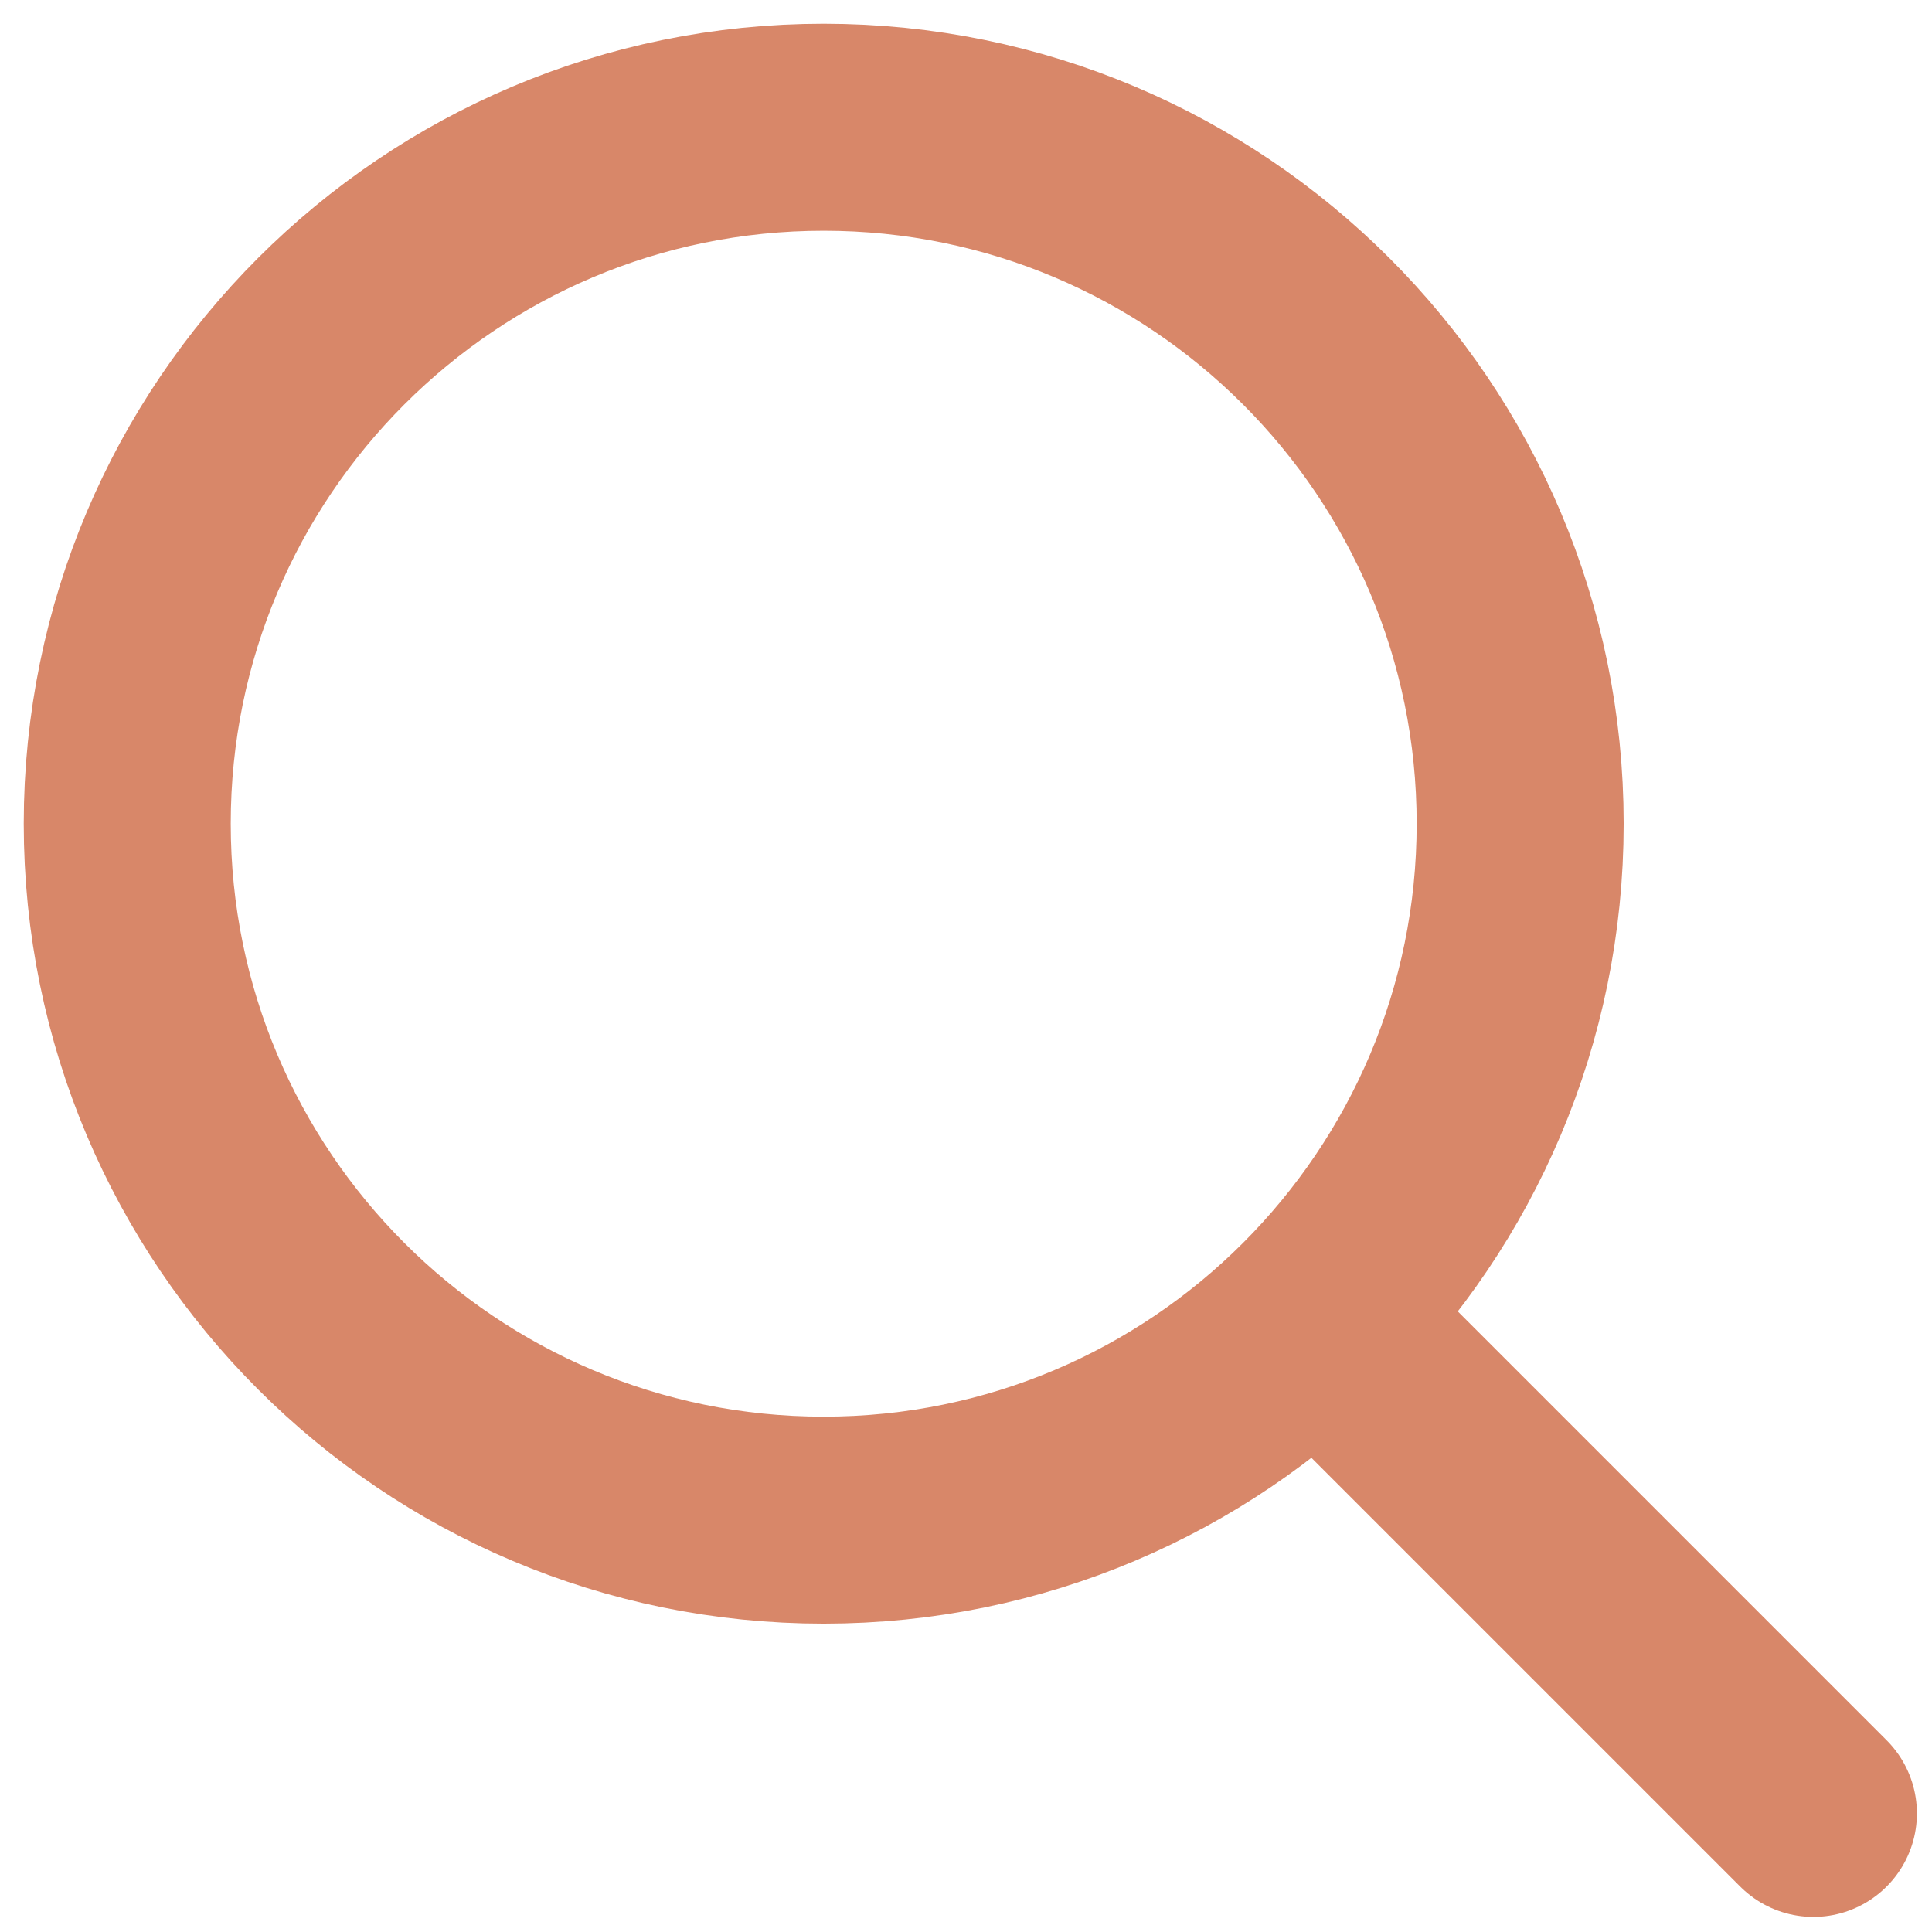
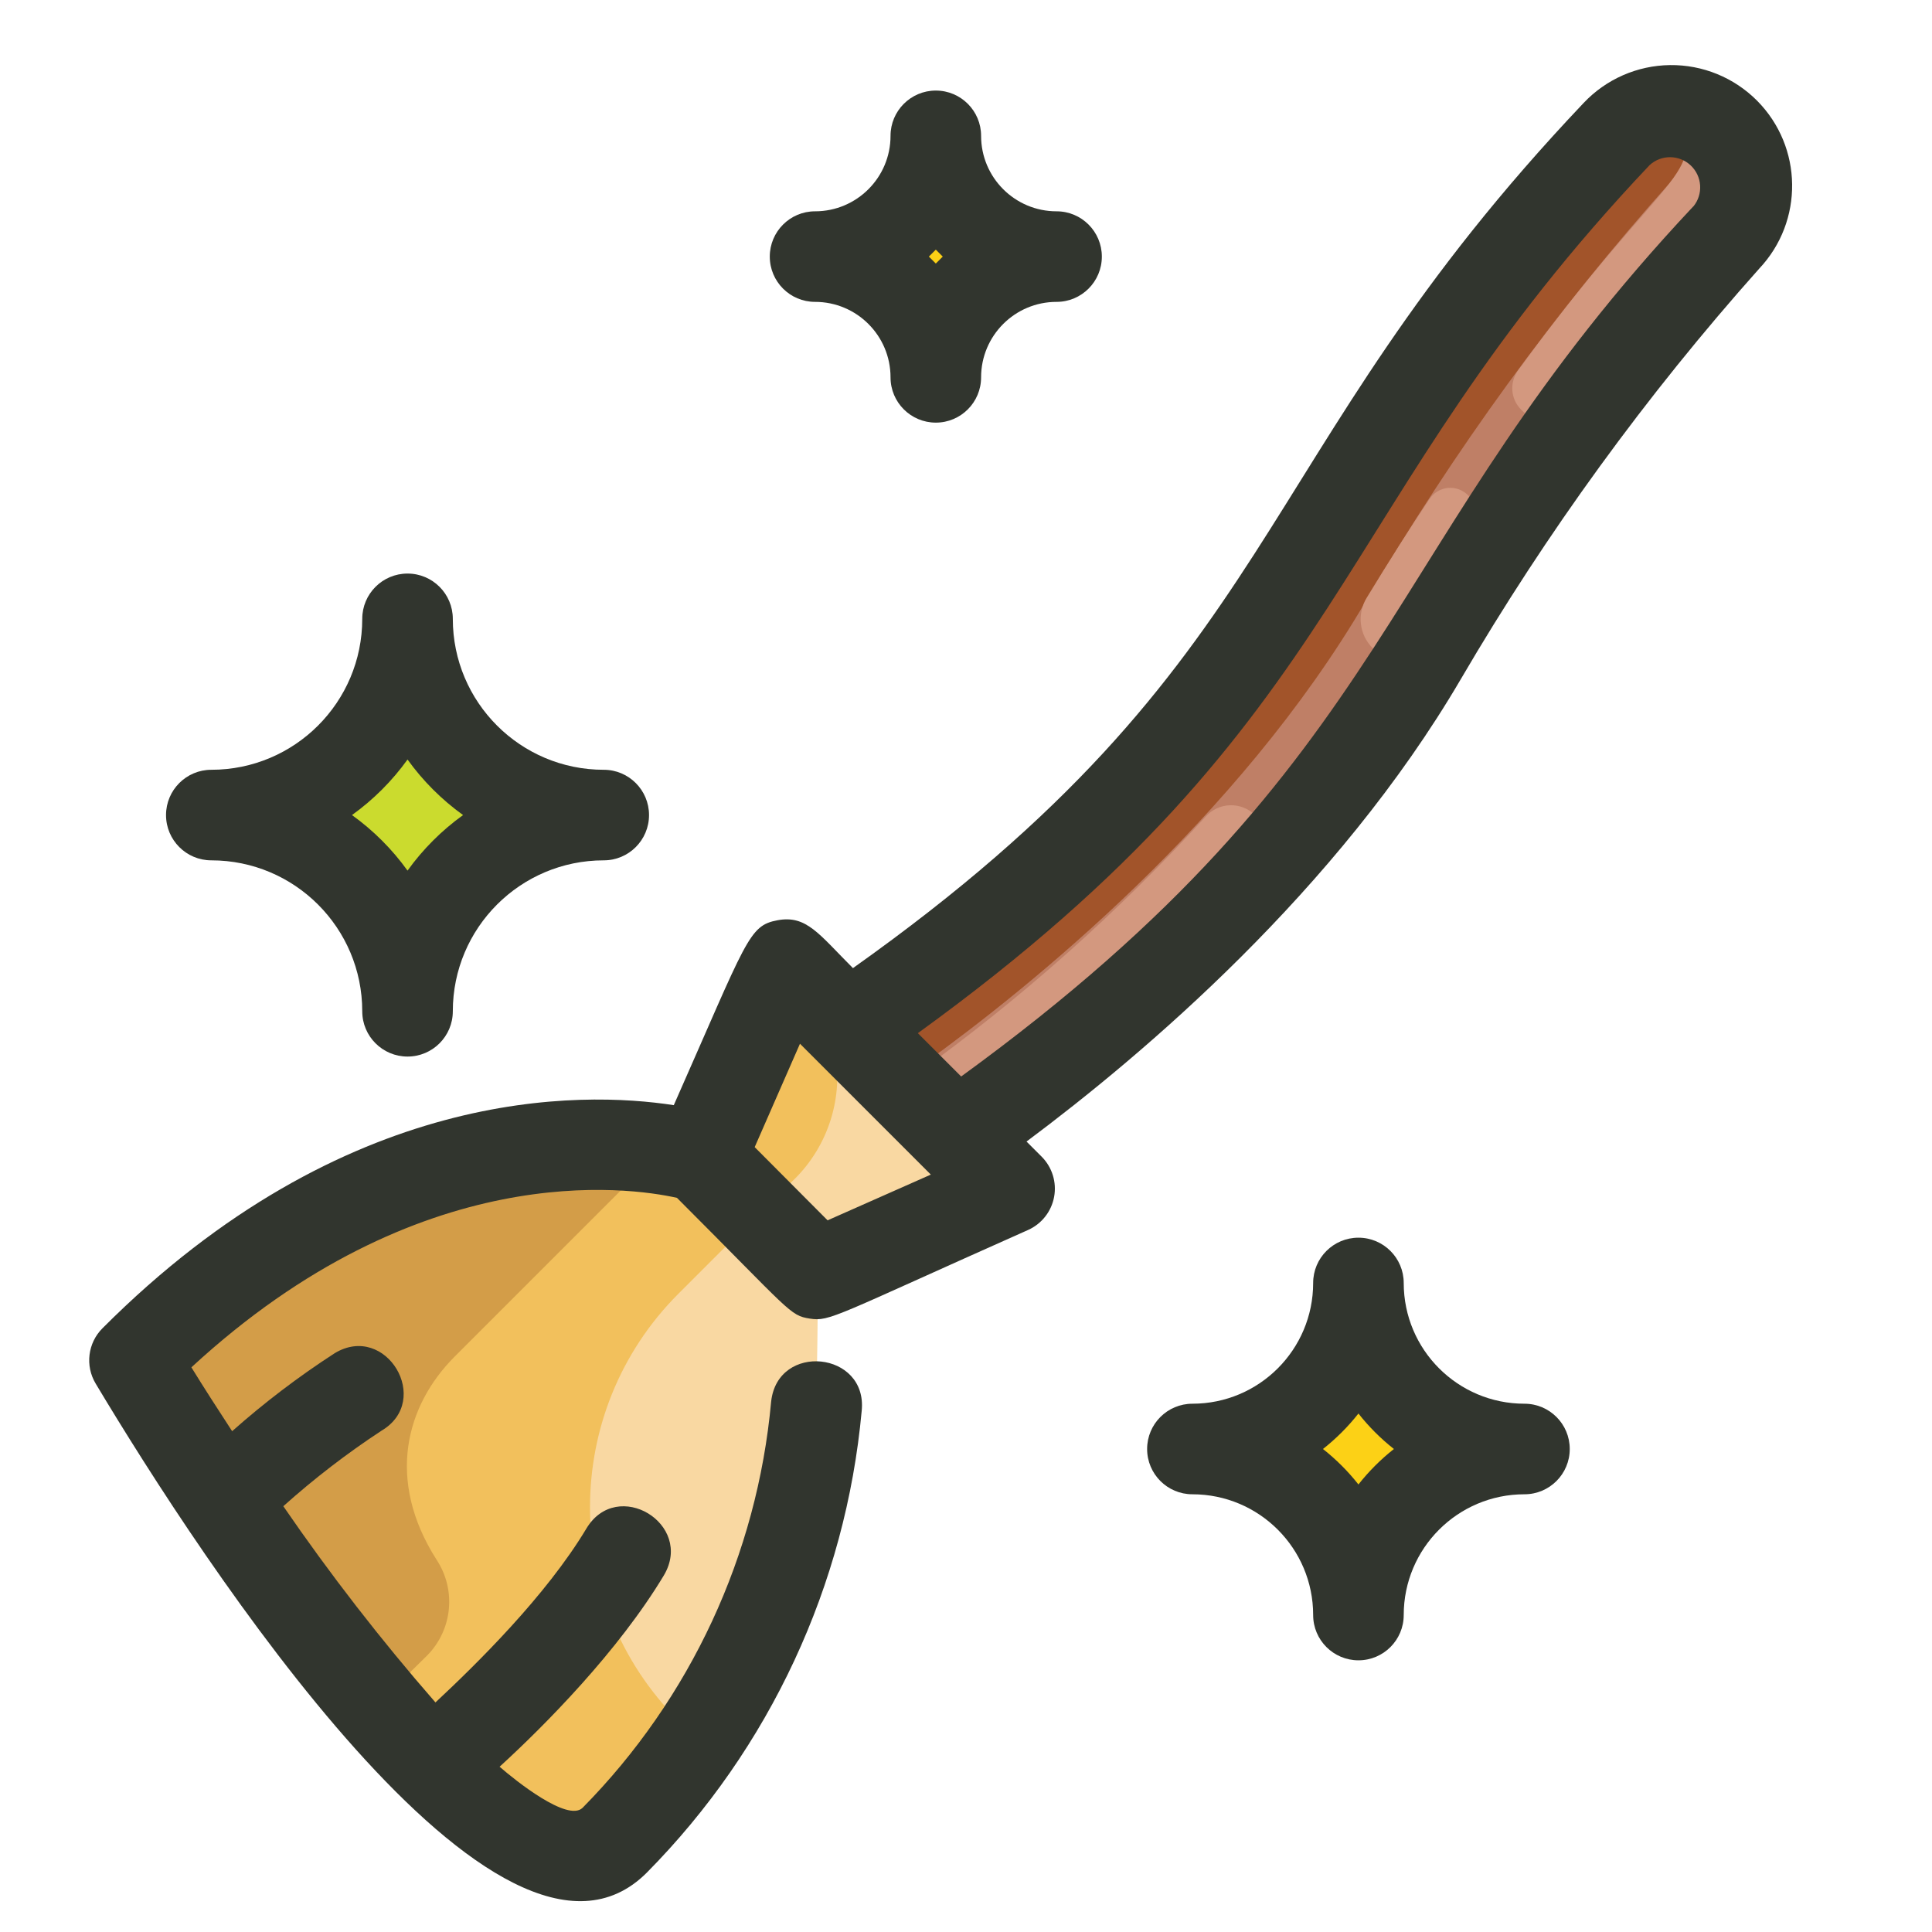
- <svg xmlns="http://www.w3.org/2000/svg" width="42" height="42" viewBox="0 0 42 42" fill="none">
-   <path d="M29.859 29.859L39.422 39.422" stroke="#D88769" stroke-width="4.5" stroke-linecap="round" stroke-linejoin="round" />
-   <path d="M17.906 33.047C26.268 33.047 33.047 26.268 33.047 17.906C33.047 9.544 26.268 2.766 17.906 2.766C9.544 2.766 2.766 9.544 2.766 17.906C2.766 26.268 9.544 33.047 17.906 33.047Z" stroke="#D88769" stroke-width="4.5" stroke-linecap="round" stroke-linejoin="round" />
+ <svg xmlns="http://www.w3.org/2000/svg" width="128px" height="128px" viewBox="0 0 128 128">
+   <path d="M64.34,14.66A8,8,0,0,0,70,17a8,8,0,0,0-8,8,8,8,0,0,0-8-8,8,8,0,0,0,8-8A8,8,0,0,0,64.34,14.66Z" style="fill: #fcd116" />
+   <path d="M30.81,50.19A13,13,0,0,0,40,54,13,13,0,0,0,27,67,13,13,0,0,0,14,54,13,13,0,0,0,27,41,13,13,0,0,0,30.81,50.19Z" style="fill: #cbdb2e" />
+   <path d="M93.22,92.78A11,11,0,0,0,101,96a11,11,0,0,0-11,11A11,11,0,0,0,79,96,11,11,0,0,0,90,85,11,11,0,0,0,93.22,92.78Z" style="fill: #fcd116" />
+   <path d="M85.56,38.42A177.85,177.85,0,0,1,107.11,8.87a5,5,0,0,1,7.06-.2l.1.1a5,5,0,0,1,.1,7A172,172,0,0,0,94.19,43.47C85.68,58,71.79,69.18,64.88,74.16l-1.3,1.3-7.19-7.2L57.62,67C63.1,63.2,77.41,52.36,85.56,38.42Z" style="fill: #a2542a" />
+   <path d="M114.27,8.77l-.1-.1a5,5,0,0,0-2.27-1.2,5,5,0,0,1-1.22,4.59A172,172,0,0,0,90.51,39.79C82,54.35,68.11,65.5,61.2,70.48l-1.3,1.3,3.68,3.68,1.3-1.3c6.91-5,20.8-16.13,29.31-30.69a172,172,0,0,1,20.18-27.73A5,5,0,0,0,114.27,8.77Z" style="fill: #bf7f66" />
+   <g>
+     <path d="M79.88,54.1A124.9,124.9,0,0,1,60.71,71.16l-.72.72,3.58,3.59,1.3-1.3A123.71,123.71,0,0,0,85.08,56L83.15,54A2.26,2.26,0,0,0,79.88,54.1Z" style="fill: #d3987f" />
+     <path d="M90.55,39.6a2.71,2.71,0,0,0,.39,3.34l2.22,2.22c.52-.84,2.81-4.8,6.29-10.05l-2.17-2.28a1.65,1.65,0,0,0-2.57.23C93.41,35,92,37.21,90.55,39.6Z" style="fill: #d3987f" />
+     <path d="M111.17,7.35c1.9,4.46-.65,3.58-10.59,17.19a2,2,0,0,0,.2,2.6l2.46,2.46a144.21,144.21,0,0,1,11.14-13.87A5,5,0,0,0,111.17,7.35Z" style="fill: #d3987f" />
+   </g>
+   <polygon points="66.9 78.77 54.17 84.43 46.39 76.65 52.05 63.93 56.39 68.26 63.58 75.46 66.9 78.77" style="fill: #f9d8a2" />
+   <polygon points="60.58 72.46 56.39 68.26 54.75 66.62 59.2 71.08 60.58 72.46" style="fill: #f2c05c" />
+   <polygon points="62.52 74.39 60.58 72.46 62.52 74.4 62.52 74.39" style="fill: #f2c05c" />
+   <path d="M52,63.93,46.39,76.65l3.41,3.41h0a9.57,9.57,0,0,0,2.87-15.51Z" style="fill: #f2c05c" />
+   <path d="M54.1,93.17a47,47,0,0,1-13.37,28.74c-2.7,2.7-7.22-.09-12-5s-10-12-13.86-17.63c-3.54-5.22-5.95-9.23-5.95-9.23C28,71,46.39,76.65,46.39,76.65l7.78,7.78Z" style="fill: #f2c05c" />
+   <path d="M54.1,93.17a47,47,0,0,1-13.37,28.74c-2.7,2.7-7.22-.09-12-5s-10-12-13.86-17.63c-3.54-5.22-5.95-9.23-5.95-9.23C28,71,46.39,76.65,46.39,76.65l7.78,7.78Z" style="fill: #f9d8a2" />
+   <path d="M44.95,114l1.27,1.27a45.23,45.23,0,0,1-5.49,6.64c-2.7,2.7-7.22-.09-12-5s-10-12-13.86-17.63c-3.54-5.22-5.95-9.23-5.95-9.23C28,71,46.39,76.65,46.39,76.65l3.81,3.81-5.25,5.25A20,20,0,0,0,44.95,114Z" style="fill: #f2c05c" />
+   <path d="M28.32,109.66,25,112.93A162.11,162.11,0,0,1,14.86,99.32c-3.54-5.22-5.95-9.23-5.95-9.23C23.76,75.25,38.17,75.36,43.85,76.15L30.13,89.87c-3.22,3.22-4.59,8.15-1.21,13.46A5.06,5.06,0,0,1,28.32,109.66Z" style="fill: #d39d48" />
+   <g>
+     <path d="M116.41,6.67a8,8,0,0,0-11.48.14C82.34,30.63,85.44,43.62,56.51,64.14c-2.26-2.26-3.08-3.53-5-3.17s-2,1.24-6.87,12.25C38.54,72.28,22.87,71.89,6.79,88a3,3,0,0,0-.45,3.67c7,11.7,26.79,42.12,36.51,32.4A50,50,0,0,0,57.09,93.47c.4-3.94-5.57-4.56-6-.61a44,44,0,0,1-12.5,26.92c-1,.94-4.45-1.82-5.49-2.73,3-2.74,7.87-7.66,10.89-12.69,2-3.4-3.1-6.49-5.14-3.09-2.68,4.47-7.3,9-10,11.52a142.15,142.15,0,0,1-10.08-13,55.05,55.05,0,0,1,6.5-5c3.4-2,.31-7.19-3.09-5.14a56.39,56.39,0,0,0-6.8,5.17c-.94-1.44-1.85-2.85-2.7-4.23C27.8,76.64,41.67,78.65,44.85,79.36c7.57,7.57,7.46,7.79,8.8,8s1.61-.15,14.46-5.87a3,3,0,0,0,.9-4.86l-1-1C75.73,69.87,88.58,59,96.78,45A169.22,169.22,0,0,1,116.55,17.8,8,8,0,0,0,116.41,6.67ZM54.83,80.85,50,76l3-6.85,8.67,8.67Zm57.35-67.17C91,36.23,93,50,63.68,71.32l-2.87-2.87c29.2-21.13,27-34.82,48.48-57.51A2,2,0,0,1,112.19,13.68Z" style="fill: #31352e" />
+     <path d="M14,57A10,10,0,0,1,24,67a3,3,0,0,0,6,0A10,10,0,0,1,40,57a3,3,0,0,0,0-6A10,10,0,0,1,30,41a3,3,0,0,0-6,0A10,10,0,0,1,14,51a3,3,0,0,0,0,6Zm13-6.68A16.12,16.12,0,0,0,30.68,54,16.12,16.12,0,0,0,27,57.68,16.12,16.12,0,0,0,23.32,54,16.12,16.12,0,0,0,27,50.32Z" style="fill: #31352e" />
+     <path d="M101,93a8,8,0,0,1-8-8,3,3,0,0,0-6,0,8,8,0,0,1-8,8,3,3,0,0,0,0,6,8,8,0,0,1,8,8,3,3,0,0,0,6,0,8,8,0,0,1,8-8,3,3,0,0,0,0-6ZM90,98.35A14.14,14.14,0,0,0,87.65,96,14.14,14.14,0,0,0,90,93.65,14.14,14.14,0,0,0,92.35,96,14.14,14.14,0,0,0,90,98.35Z" style="fill: #31352e" />
+     <path d="M54,20a5,5,0,0,1,5,5,3,3,0,0,0,6,0,5,5,0,0,1,5-5,3,3,0,0,0,0-6,5,5,0,0,1-5-5,3,3,0,0,0-6,0,5,5,0,0,1-5,5,3,3,0,0,0,0,6Zm8-3.46.46.46-.46.46L61.54,17Z" style="fill: #31352e" />
+   </g>
</svg>
